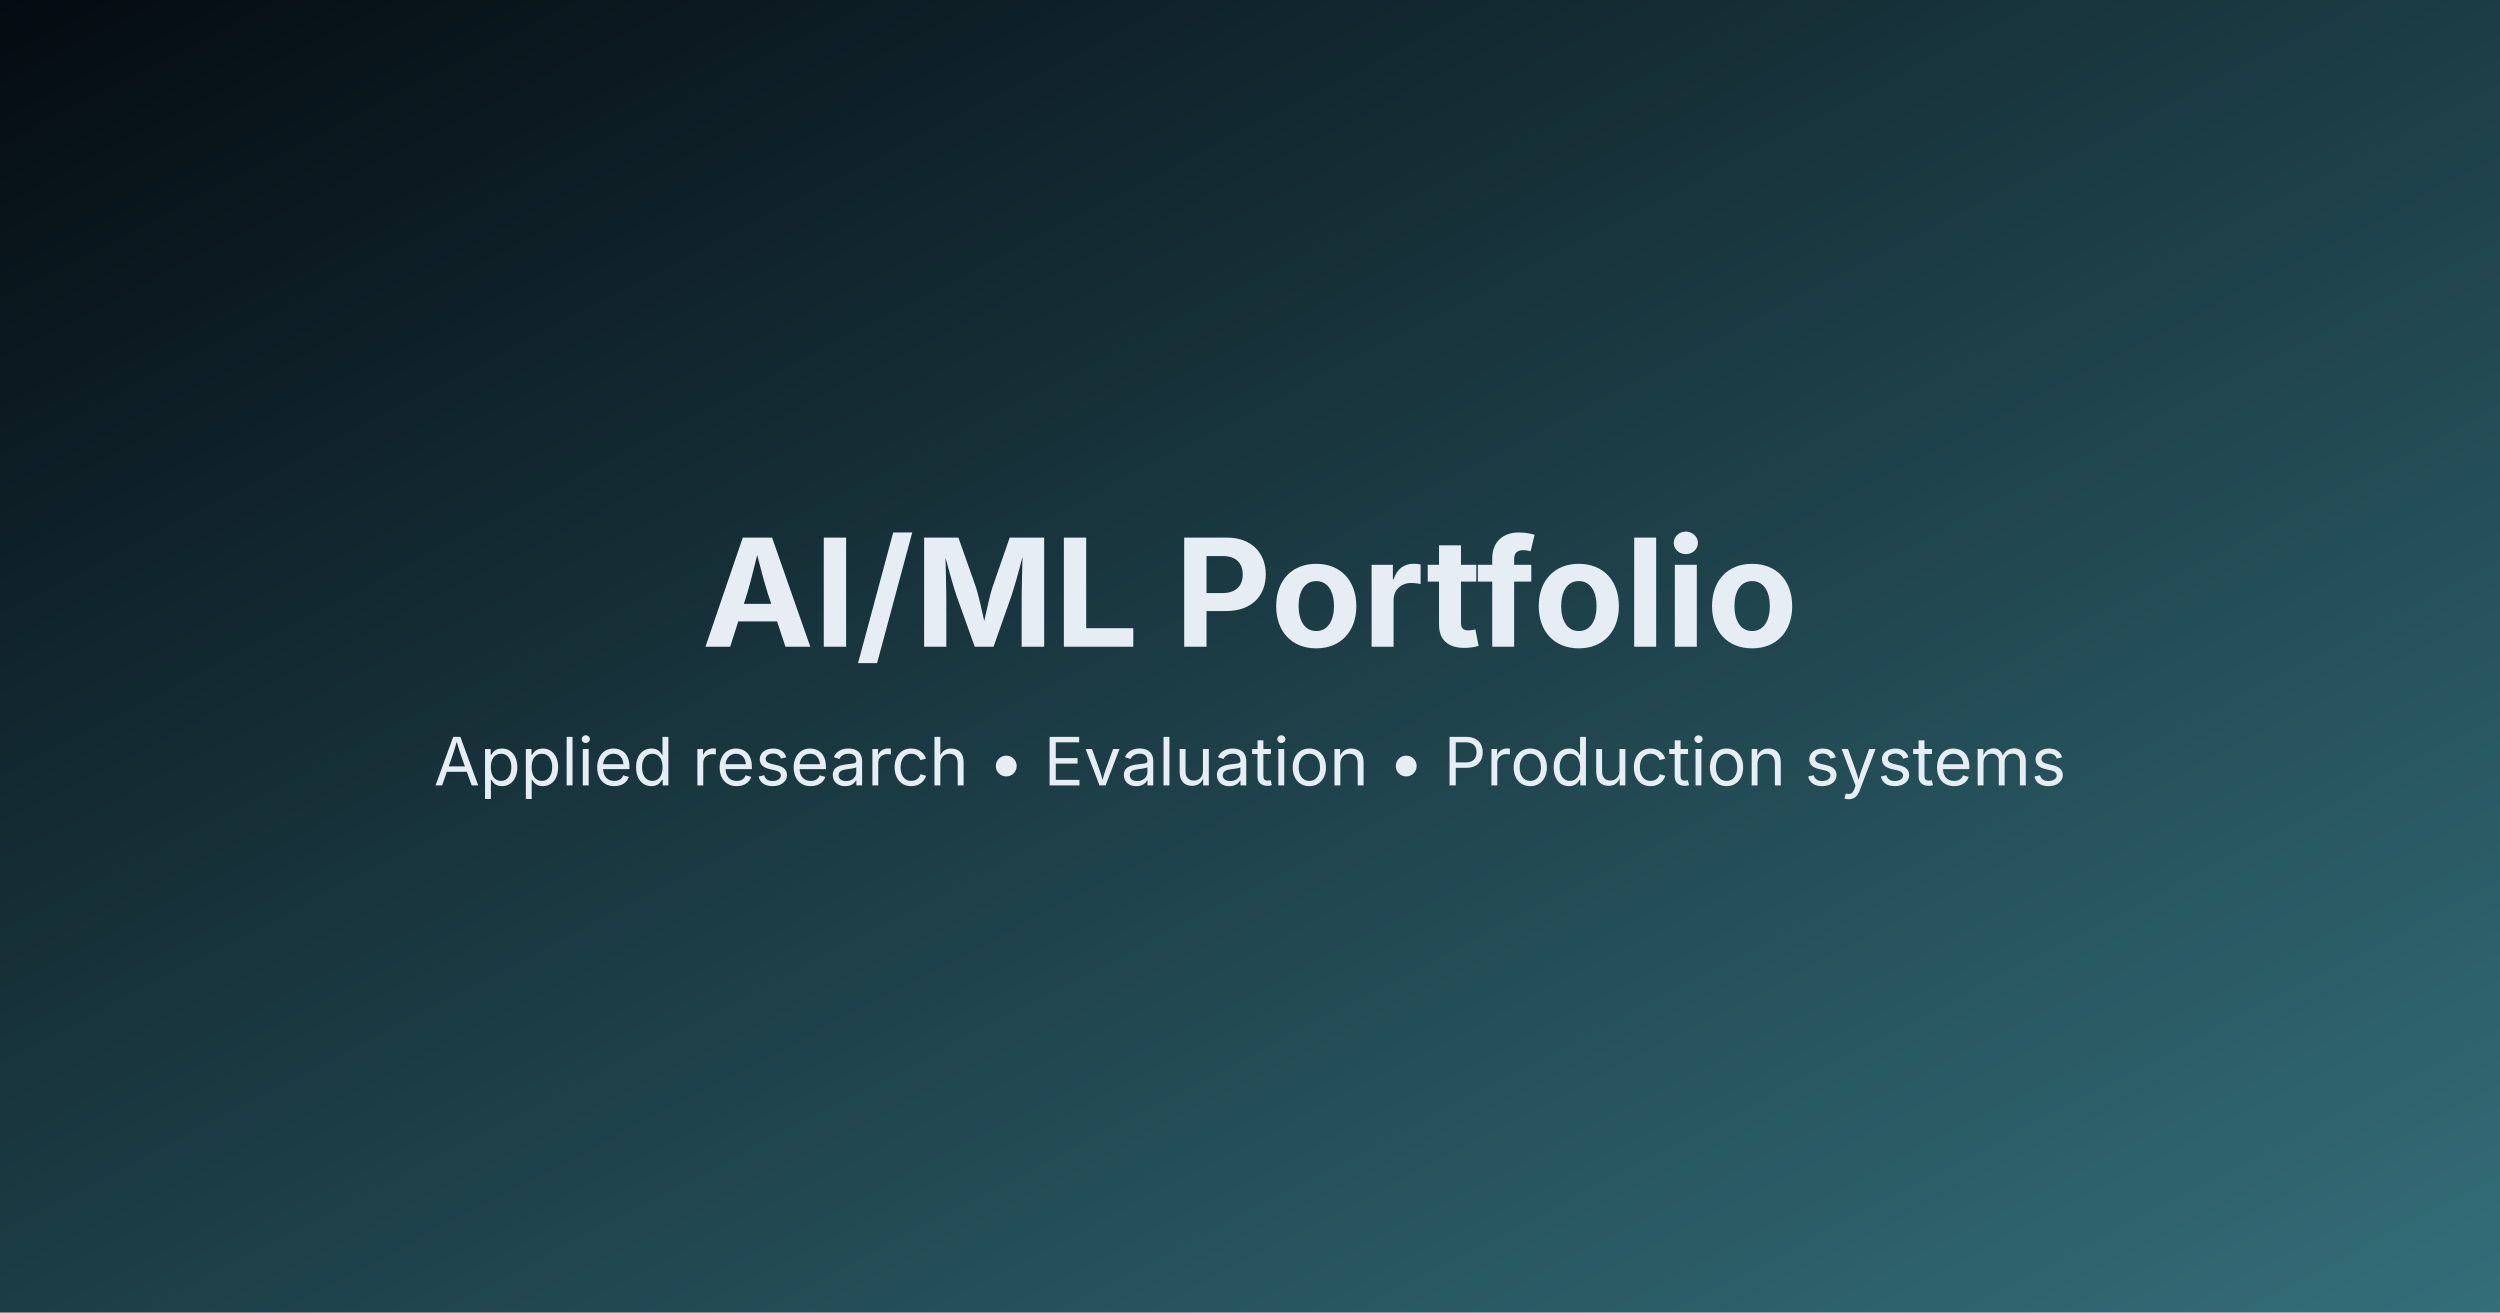
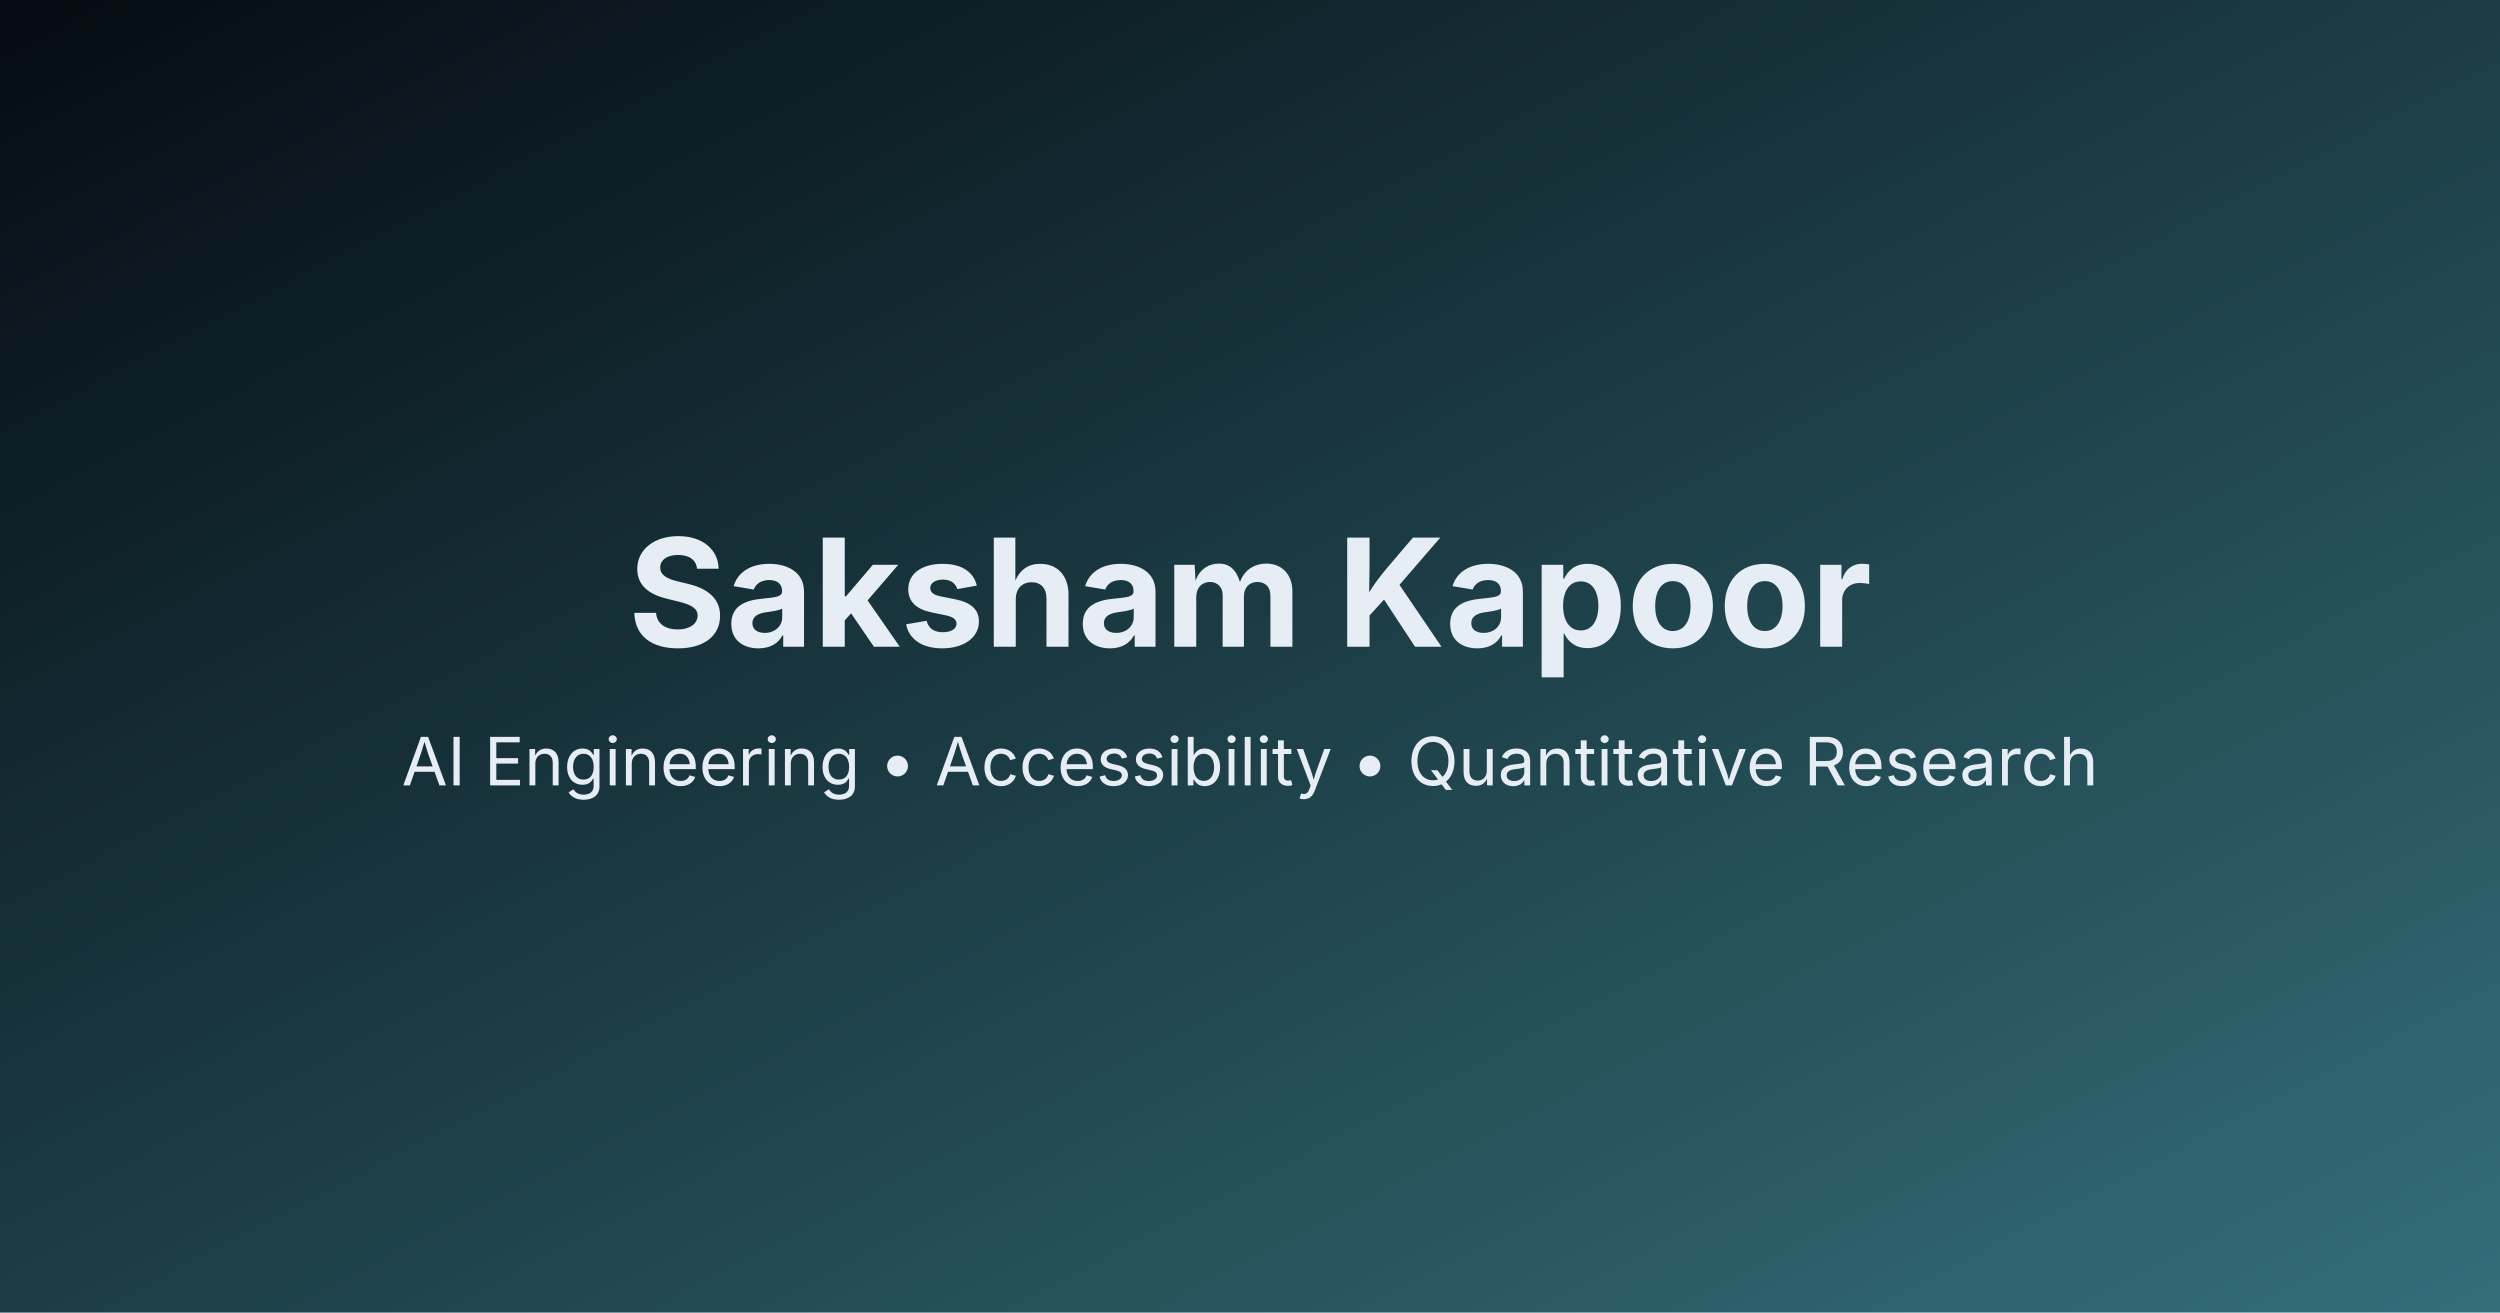
<svg xmlns="http://www.w3.org/2000/svg" width="1200" height="630" viewBox="0 0 1200 630" fill="none">
  <defs>
    <linearGradient id="grad" x1="0" y1="0" x2="1" y2="1">
      <stop offset="0%" stop-color="#050B12" />
      <stop offset="100%" stop-color="#6EE7F9" />
    </linearGradient>
  </defs>
  <rect width="1200" height="630" fill="url(#grad)" />
  <rect width="1200" height="630" fill="rgba(5,11,18,0.55)" />
-   <text x="50%" y="45%" dominant-baseline="middle" text-anchor="middle" font-family="'Inter', sans-serif" font-size="72" font-weight="700" fill="#E6EDF5">AI/ML Portfolio</text>
-   <text x="50%" y="58%" dominant-baseline="middle" text-anchor="middle" font-family="'Inter', sans-serif" font-size="32" fill="#E6EDF5">Applied research • Evaluation • Production systems</text>
+   <text x="50%" y="45%" dominant-baseline="middle" text-anchor="middle" font-family="'Inter', sans-serif" font-size="72" font-weight="700" fill="#E6EDF5">Saksham Kapoor</text>
+   <text x="50%" y="58%" dominant-baseline="middle" text-anchor="middle" font-family="'Inter', sans-serif" font-size="32" fill="#E6EDF5">AI Engineering • Accessibility • Quantitative Research</text>
</svg>
